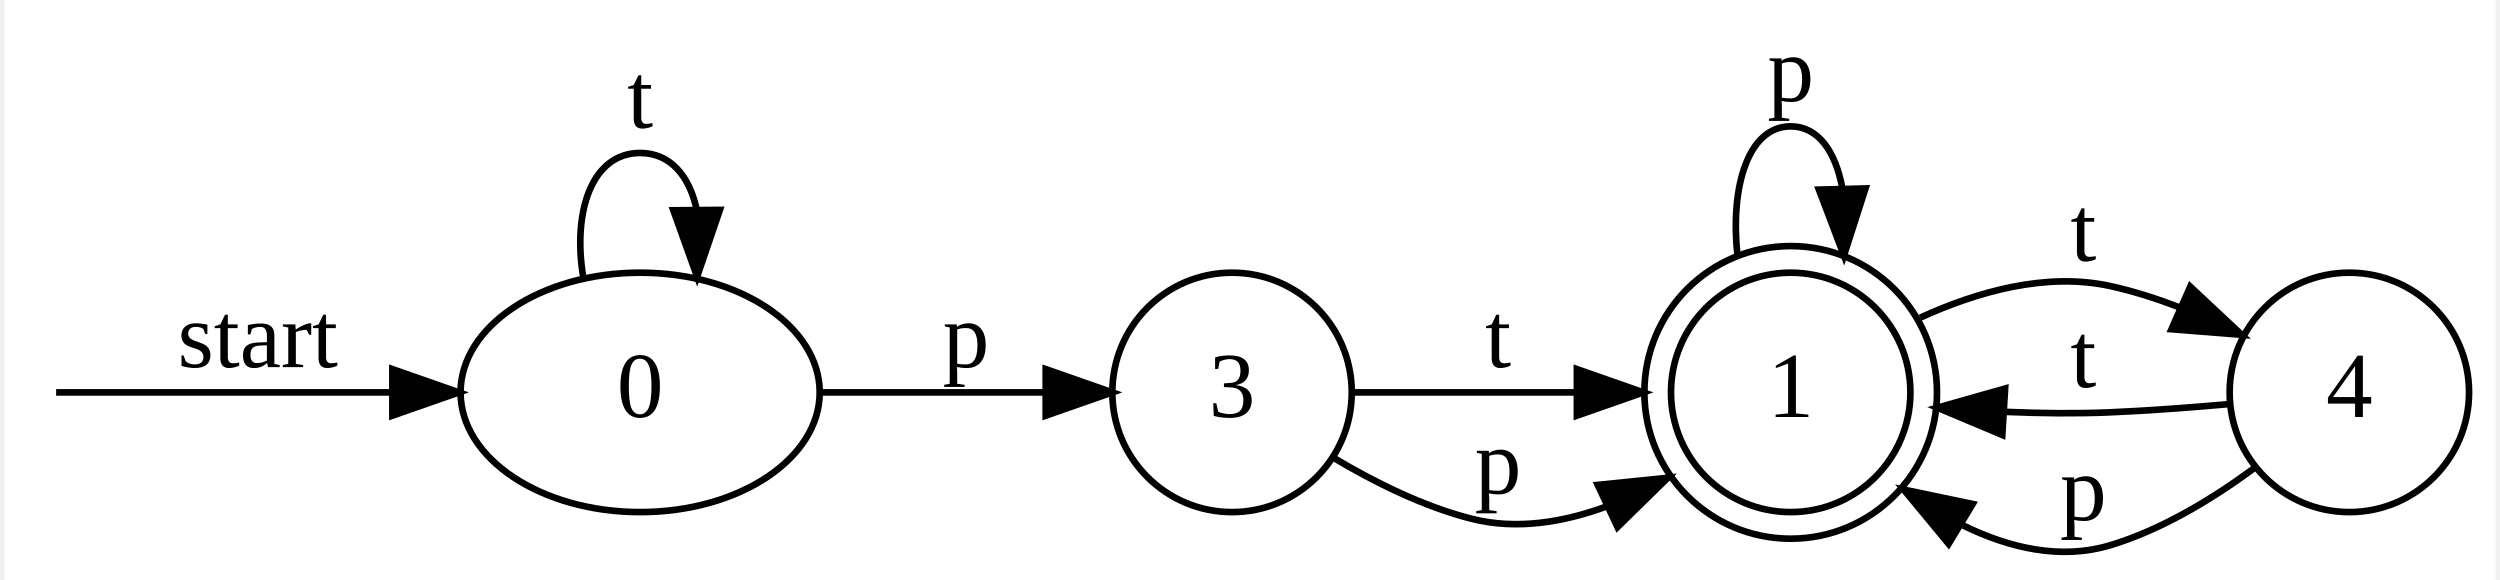
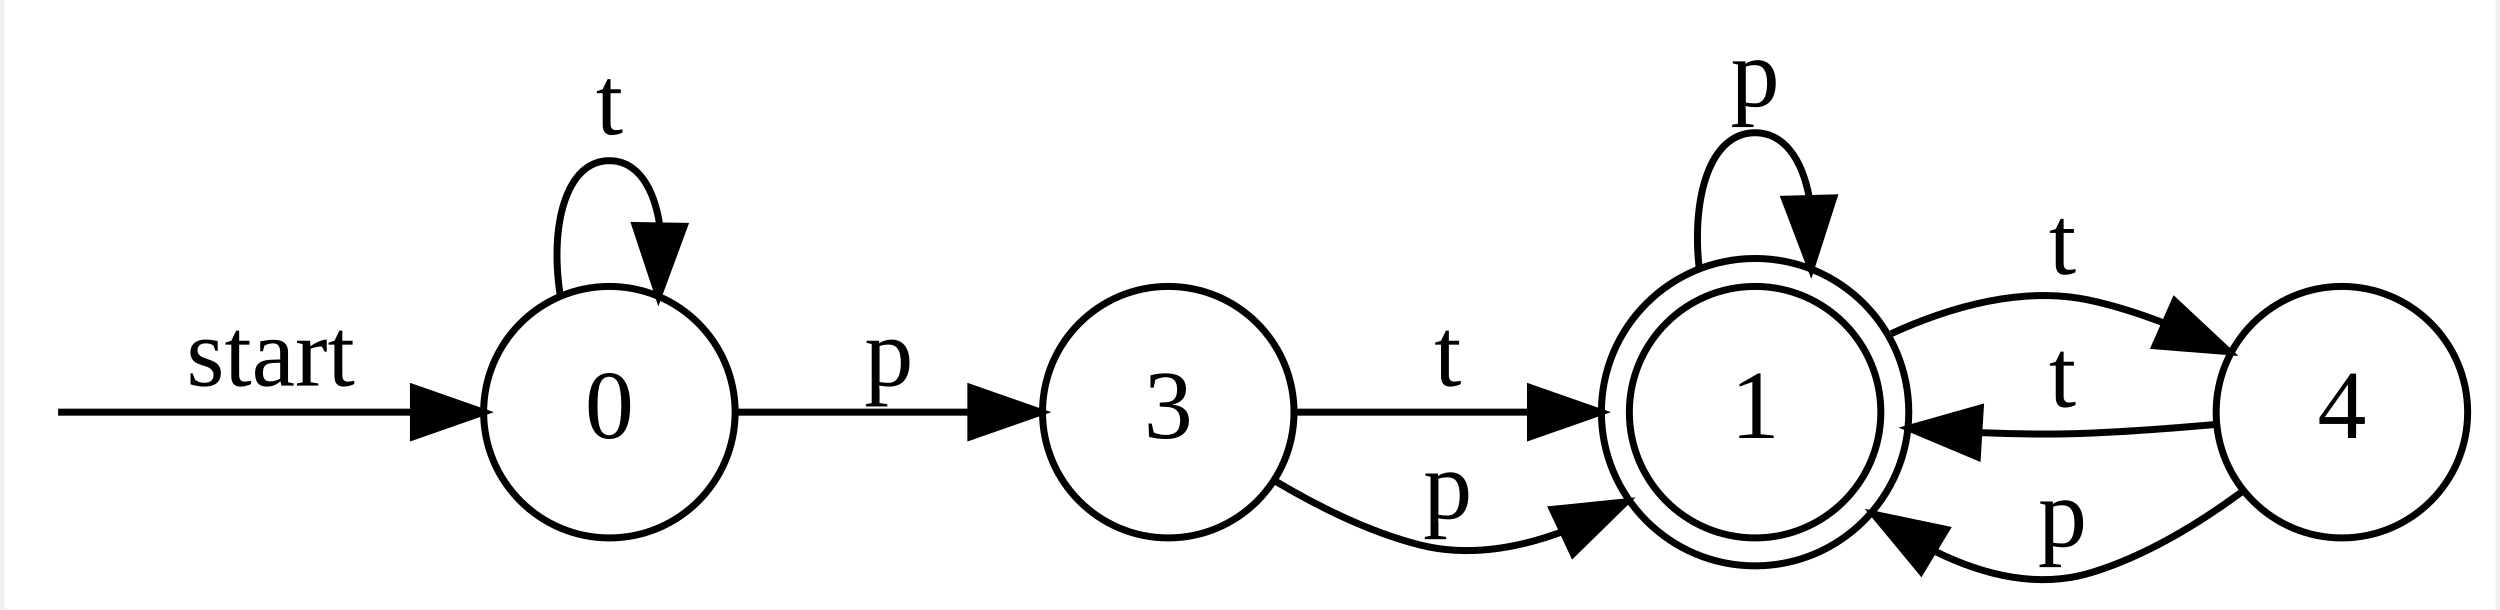
- <svg xmlns="http://www.w3.org/2000/svg" width="375pt" height="87pt" viewBox="0.00 0.00 374.60 87.21">
+ <svg xmlns="http://www.w3.org/2000/svg" width="357pt" height="87pt" viewBox="0.00 0.00 356.60 87.21">
  <g id="graph0" class="graph" transform="scale(1 1) rotate(0) translate(4 83.2124)">
-     <polygon fill="white" stroke="none" points="-4,4 -4,-83.212 370.6,-83.212 370.6,4 -4,4" />
+     <polygon fill="white" stroke="none" points="-4,4 -4,-83.212 352.6,-83.212 352.6,4 -4,4" />
    <g id="node2" class="node">
-       <ellipse fill="none" stroke="black" cx="91.6" cy="-24.212" rx="27" ry="18" />
-       <text text-anchor="middle" x="91.6" y="-20.512" font-family="Times New Roman,serif" font-size="14.00">0</text>
+       <ellipse fill="none" stroke="black" cx="82.6" cy="-24.212" rx="18" ry="18" />
+       <text text-anchor="middle" x="82.6" y="-20.512" font-family="Times New Roman,serif" font-size="14.00">0</text>
    </g>
    <g id="edge1" class="edge">
-       <path fill="none" stroke="black" d="M3.786,-24.212C8.87,-24.212 32.709,-24.212 54.122,-24.212" />
-       <polygon fill="black" stroke="black" points="54.346,-27.712 64.346,-24.212 54.346,-20.712 54.346,-27.712" />
+       <path fill="none" stroke="black" d="M3.685,-24.212C8.696,-24.212 34.008,-24.212 54.442,-24.212" />
+       <polygon fill="black" stroke="black" points="54.55,-27.712 64.55,-24.212 54.55,-20.712 54.55,-27.712" />
      <text text-anchor="middle" x="34.1" y="-28.012" font-family="Times New Roman,serif" font-size="14.00">start</text>
    </g>
    <g id="edge2" class="edge">
-       <path fill="none" stroke="black" d="M83.031,-41.622C81.431,-51.3 84.287,-60.212 91.6,-60.212 96.17,-60.212 99,-56.731 100.089,-51.757" />
-       <polygon fill="black" stroke="black" points="103.59,-51.65 100.169,-41.622 96.59,-51.594 103.59,-51.65" />
-       <text text-anchor="middle" x="91.6" y="-64.012" font-family="Times New Roman,serif" font-size="14.00">t</text>
+       <path fill="none" stroke="black" d="M75.569,-40.877C74.006,-50.837 76.35,-60.212 82.6,-60.212 86.604,-60.212 89.005,-56.365 89.802,-50.981" />
+       <polygon fill="black" stroke="black" points="93.3,-50.816 89.631,-40.877 86.301,-50.934 93.3,-50.816" />
+       <text text-anchor="middle" x="82.6" y="-64.012" font-family="Times New Roman,serif" font-size="14.00">t</text>
    </g>
    <g id="node4" class="node">
-       <ellipse fill="none" stroke="black" cx="180.6" cy="-24.212" rx="18" ry="18" />
-       <text text-anchor="middle" x="180.6" y="-20.512" font-family="Times New Roman,serif" font-size="14.00">3</text>
+       <ellipse fill="none" stroke="black" cx="162.6" cy="-24.212" rx="18" ry="18" />
+       <text text-anchor="middle" x="162.6" y="-20.512" font-family="Times New Roman,serif" font-size="14.00">3</text>
    </g>
    <g id="edge3" class="edge">
-       <path fill="none" stroke="black" d="M118.703,-24.212C129.364,-24.212 141.694,-24.212 152.459,-24.212" />
-       <polygon fill="black" stroke="black" points="152.583,-27.712 162.583,-24.212 152.583,-20.712 152.583,-27.712" />
-       <text text-anchor="middle" x="140.6" y="-28.012" font-family="Times New Roman,serif" font-size="14.00">p</text>
+       <path fill="none" stroke="black" d="M100.911,-24.212C110.706,-24.212 123.178,-24.212 134.265,-24.212" />
+       <polygon fill="black" stroke="black" points="134.338,-27.712 144.338,-24.212 134.338,-20.712 134.338,-27.712" />
+       <text text-anchor="middle" x="122.6" y="-28.012" font-family="Times New Roman,serif" font-size="14.00">p</text>
    </g>
    <g id="node3" class="node">
-       <ellipse fill="none" stroke="black" cx="264.6" cy="-24.212" rx="18" ry="18" />
-       <ellipse fill="none" stroke="black" cx="264.6" cy="-24.212" rx="22" ry="22" />
-       <text text-anchor="middle" x="264.6" y="-20.512" font-family="Times New Roman,serif" font-size="14.00">1</text>
+       <ellipse fill="none" stroke="black" cx="246.6" cy="-24.212" rx="18" ry="18" />
+       <ellipse fill="none" stroke="black" cx="246.6" cy="-24.212" rx="22" ry="22" />
+       <text text-anchor="middle" x="246.6" y="-20.512" font-family="Times New Roman,serif" font-size="14.00">1</text>
    </g>
    <g id="edge5" class="edge">
-       <path fill="none" stroke="black" d="M256.594,-44.793C255.486,-55.057 258.155,-64.212 264.6,-64.212 268.729,-64.212 271.308,-60.455 272.337,-55.056" />
-       <polygon fill="black" stroke="black" points="275.843,-54.882 272.606,-44.793 268.845,-54.698 275.843,-54.882" />
-       <text text-anchor="middle" x="264.6" y="-68.012" font-family="Times New Roman,serif" font-size="14.00">p</text>
+       <path fill="none" stroke="black" d="M238.594,-44.793C237.486,-55.057 240.155,-64.212 246.6,-64.212 250.729,-64.212 253.308,-60.455 254.337,-55.056" />
+       <polygon fill="black" stroke="black" points="257.843,-54.882 254.606,-44.793 250.845,-54.698 257.843,-54.882" />
+       <text text-anchor="middle" x="246.6" y="-68.012" font-family="Times New Roman,serif" font-size="14.00">p</text>
    </g>
    <g id="node5" class="node">
-       <ellipse fill="none" stroke="black" cx="348.6" cy="-24.212" rx="18" ry="18" />
-       <text text-anchor="middle" x="348.6" y="-20.512" font-family="Times New Roman,serif" font-size="14.00">4</text>
+       <ellipse fill="none" stroke="black" cx="330.6" cy="-24.212" rx="18" ry="18" />
+       <text text-anchor="middle" x="330.6" y="-20.512" font-family="Times New Roman,serif" font-size="14.00">4</text>
    </g>
    <g id="edge4" class="edge">
-       <path fill="none" stroke="black" d="M284.078,-35.449C292.628,-39.359 302.999,-42.303 312.6,-40.212 316.101,-39.45 319.671,-38.305 323.127,-36.971" />
-       <polygon fill="black" stroke="black" points="324.68,-40.112 332.416,-32.873 321.854,-33.707 324.68,-40.112" />
-       <text text-anchor="middle" x="308.6" y="-44.012" font-family="Times New Roman,serif" font-size="14.00">t</text>
+       <path fill="none" stroke="black" d="M266.078,-35.449C274.628,-39.359 284.999,-42.303 294.6,-40.212 298.101,-39.45 301.671,-38.305 305.127,-36.971" />
+       <polygon fill="black" stroke="black" points="306.68,-40.112 314.416,-32.873 303.854,-33.707 306.68,-40.112" />
+       <text text-anchor="middle" x="290.6" y="-44.012" font-family="Times New Roman,serif" font-size="14.00">t</text>
    </g>
    <g id="edge6" class="edge">
-       <path fill="none" stroke="black" d="M198.99,-24.212C208.708,-24.212 221.111,-24.212 232.447,-24.212" />
-       <polygon fill="black" stroke="black" points="232.45,-27.712 242.45,-24.212 232.45,-20.712 232.45,-27.712" />
-       <text text-anchor="middle" x="220.6" y="-28.012" font-family="Times New Roman,serif" font-size="14.00">t</text>
+       <path fill="none" stroke="black" d="M180.99,-24.212C190.708,-24.212 203.111,-24.212 214.447,-24.212" />
+       <polygon fill="black" stroke="black" points="214.45,-27.712 224.45,-24.212 214.45,-20.712 214.45,-27.712" />
+       <text text-anchor="middle" x="202.6" y="-28.012" font-family="Times New Roman,serif" font-size="14.00">t</text>
    </g>
    <g id="edge7" class="edge">
-       <path fill="none" stroke="black" d="M195.911,-14.347C202.002,-10.719 209.363,-7.05 216.6,-5.212 223.363,-3.495 230.445,-4.664 237,-7.096" />
-       <polygon fill="black" stroke="black" points="235.587,-10.299 246.127,-11.373 238.557,-3.96 235.587,-10.299" />
-       <text text-anchor="middle" x="220.6" y="-9.012" font-family="Times New Roman,serif" font-size="14.00">p</text>
+       <path fill="none" stroke="black" d="M177.911,-14.347C184.002,-10.719 191.363,-7.05 198.6,-5.212 205.363,-3.495 212.445,-4.664 219,-7.096" />
+       <polygon fill="black" stroke="black" points="217.587,-10.299 228.127,-11.373 220.557,-3.96 217.587,-10.299" />
+       <text text-anchor="middle" x="202.6" y="-9.012" font-family="Times New Roman,serif" font-size="14.00">p</text>
    </g>
    <g id="edge8" class="edge">
-       <path fill="none" stroke="black" d="M330.529,-22.455C324.834,-21.947 318.449,-21.463 312.6,-21.212 307.556,-20.997 302.21,-21.059 297.003,-21.279" />
-       <polygon fill="black" stroke="black" points="296.415,-17.808 286.647,-21.911 296.841,-24.795 296.415,-17.808" />
-       <text text-anchor="middle" x="308.6" y="-25.012" font-family="Times New Roman,serif" font-size="14.00">t</text>
+       <path fill="none" stroke="black" d="M312.529,-22.455C306.834,-21.947 300.449,-21.463 294.6,-21.212 289.556,-20.997 284.21,-21.059 279.003,-21.279" />
+       <polygon fill="black" stroke="black" points="278.415,-17.808 268.647,-21.911 278.841,-24.795 278.415,-17.808" />
+       <text text-anchor="middle" x="290.6" y="-25.012" font-family="Times New Roman,serif" font-size="14.00">t</text>
    </g>
    <g id="edge9" class="edge">
-       <path fill="none" stroke="black" d="M334.241,-12.783C328.076,-8.241 320.402,-3.546 312.6,-1.212 305.18,1.007 297.49,-0.802 290.533,-4.203" />
-       <polygon fill="black" stroke="black" points="288.346,-1.435 281.593,-9.598 291.963,-7.428 288.346,-1.435" />
-       <text text-anchor="middle" x="308.6" y="-5.012" font-family="Times New Roman,serif" font-size="14.00">p</text>
+       <path fill="none" stroke="black" d="M316.241,-12.783C310.076,-8.241 302.402,-3.546 294.6,-1.212 287.18,1.007 279.49,-0.802 272.533,-4.203" />
+       <polygon fill="black" stroke="black" points="270.346,-1.435 263.593,-9.598 273.963,-7.428 270.346,-1.435" />
+       <text text-anchor="middle" x="290.6" y="-5.012" font-family="Times New Roman,serif" font-size="14.00">p</text>
    </g>
  </g>
</svg>
